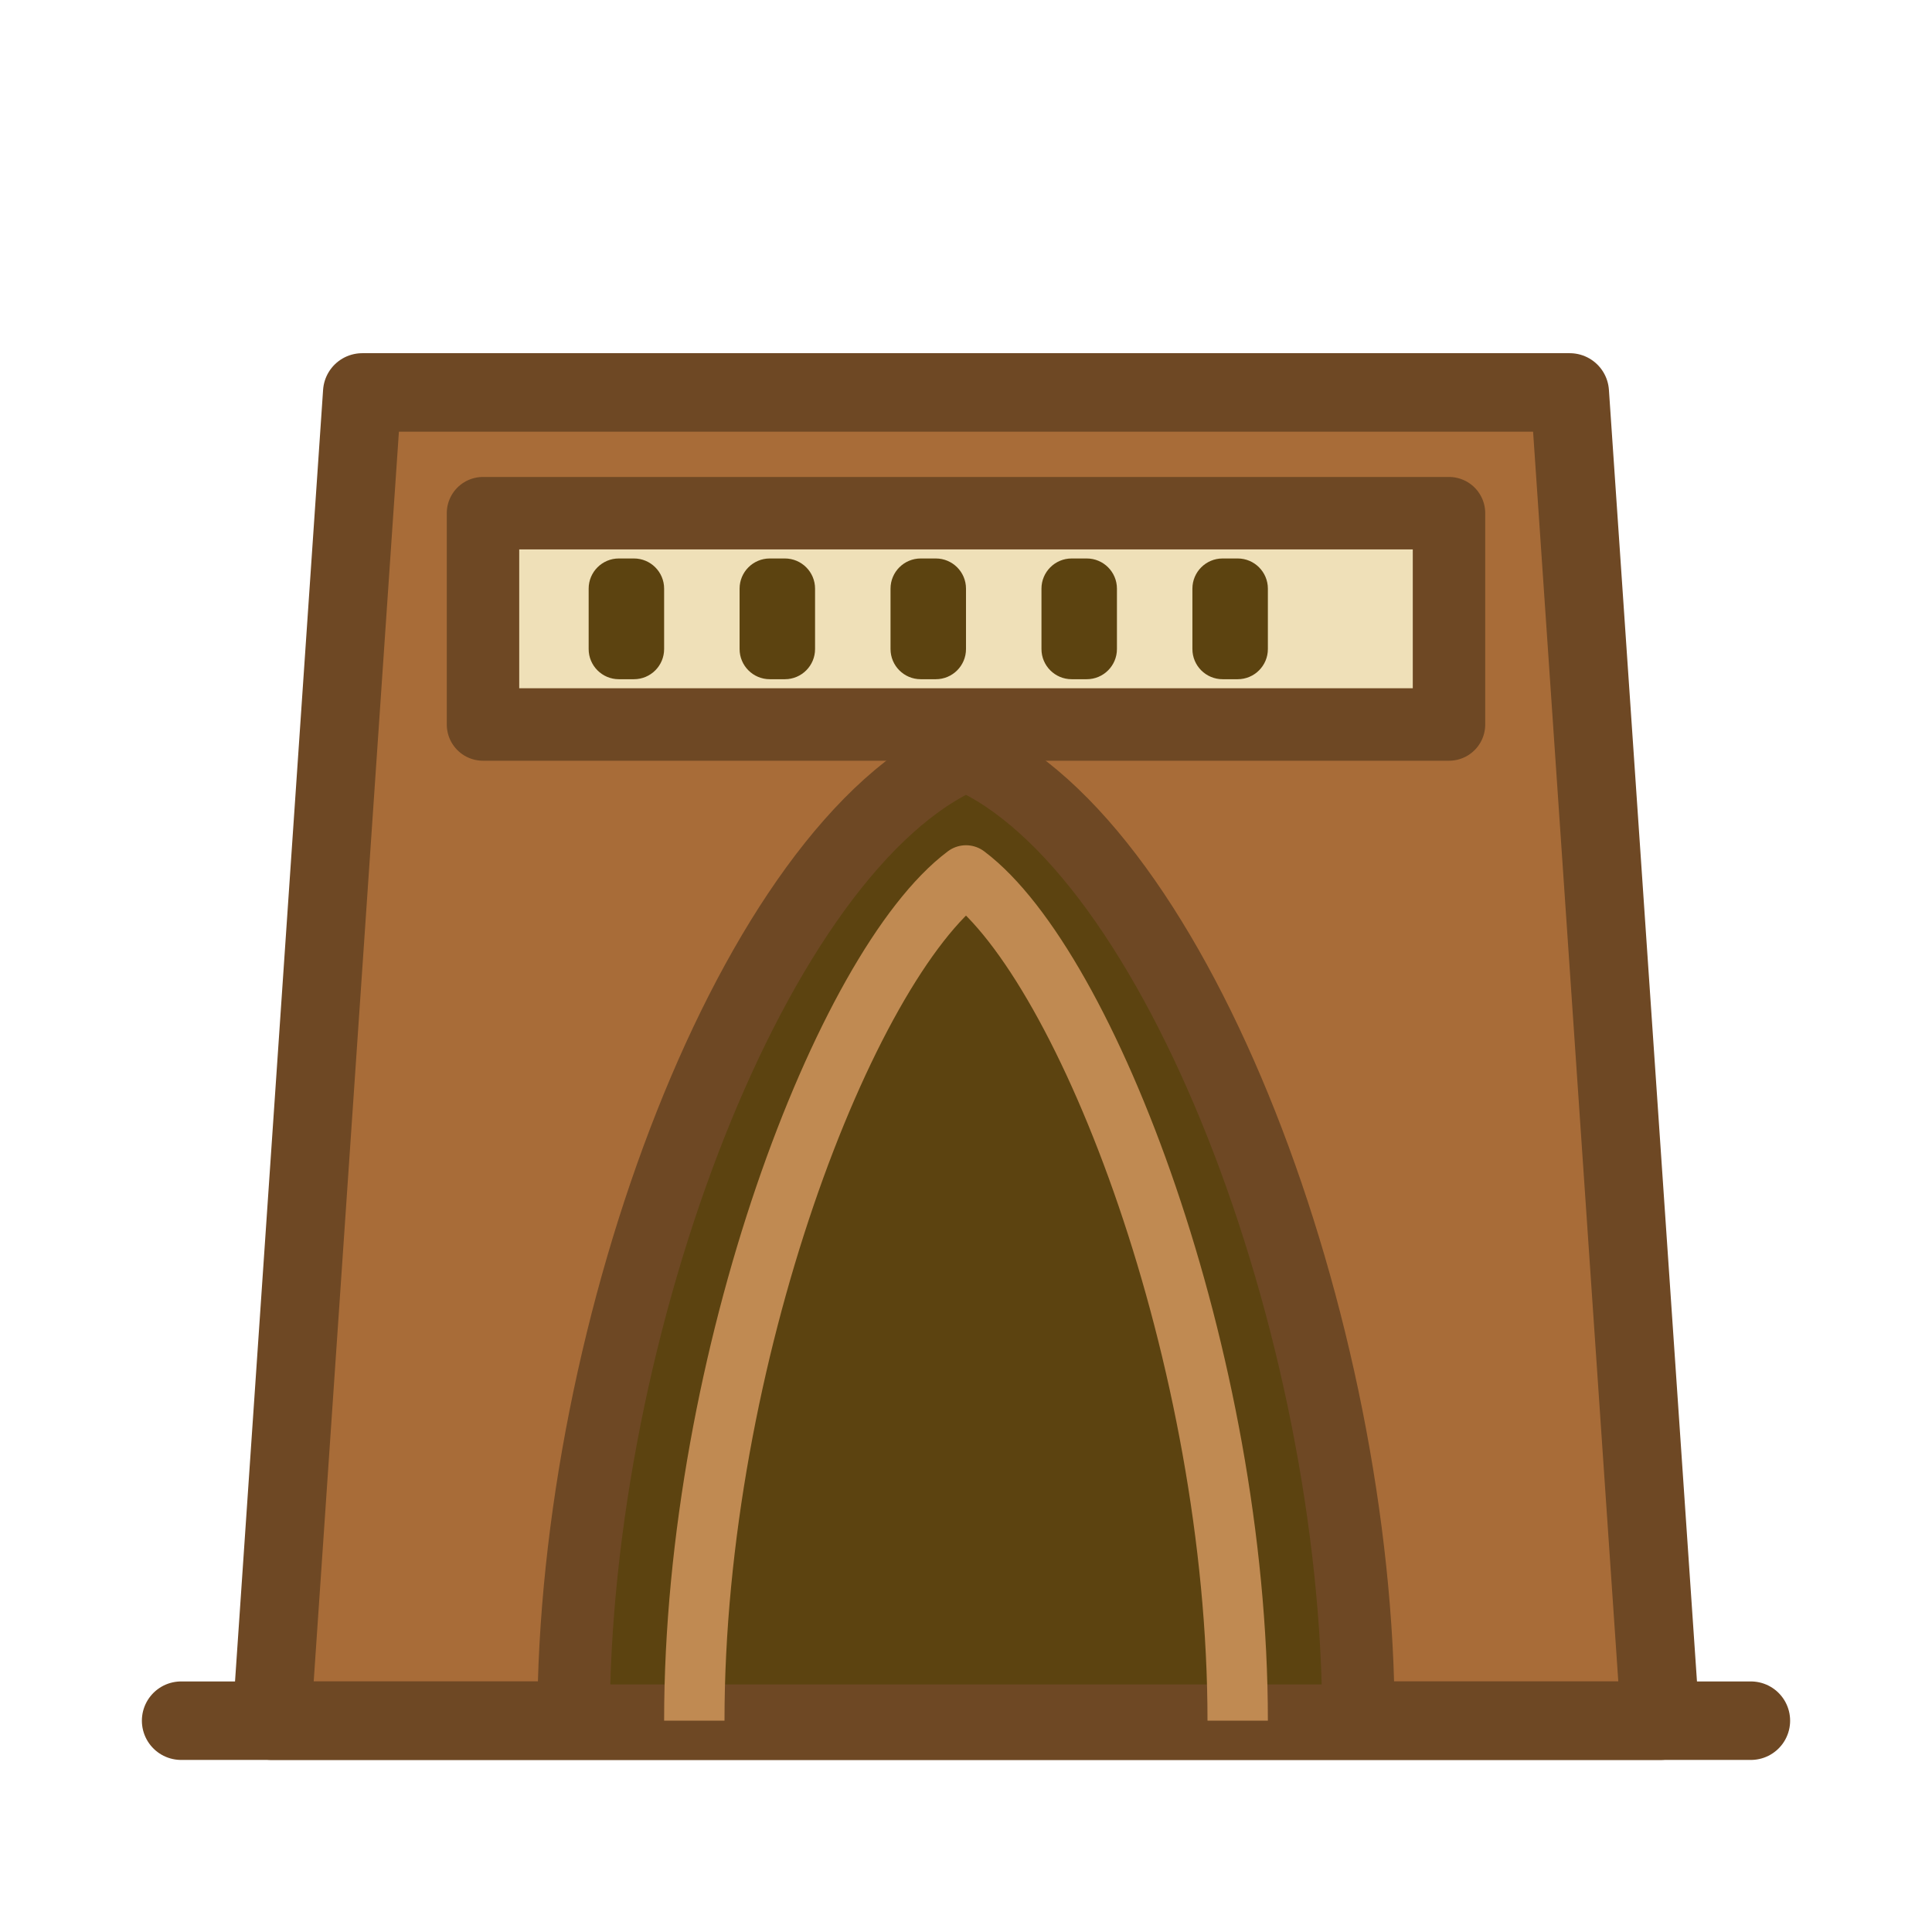
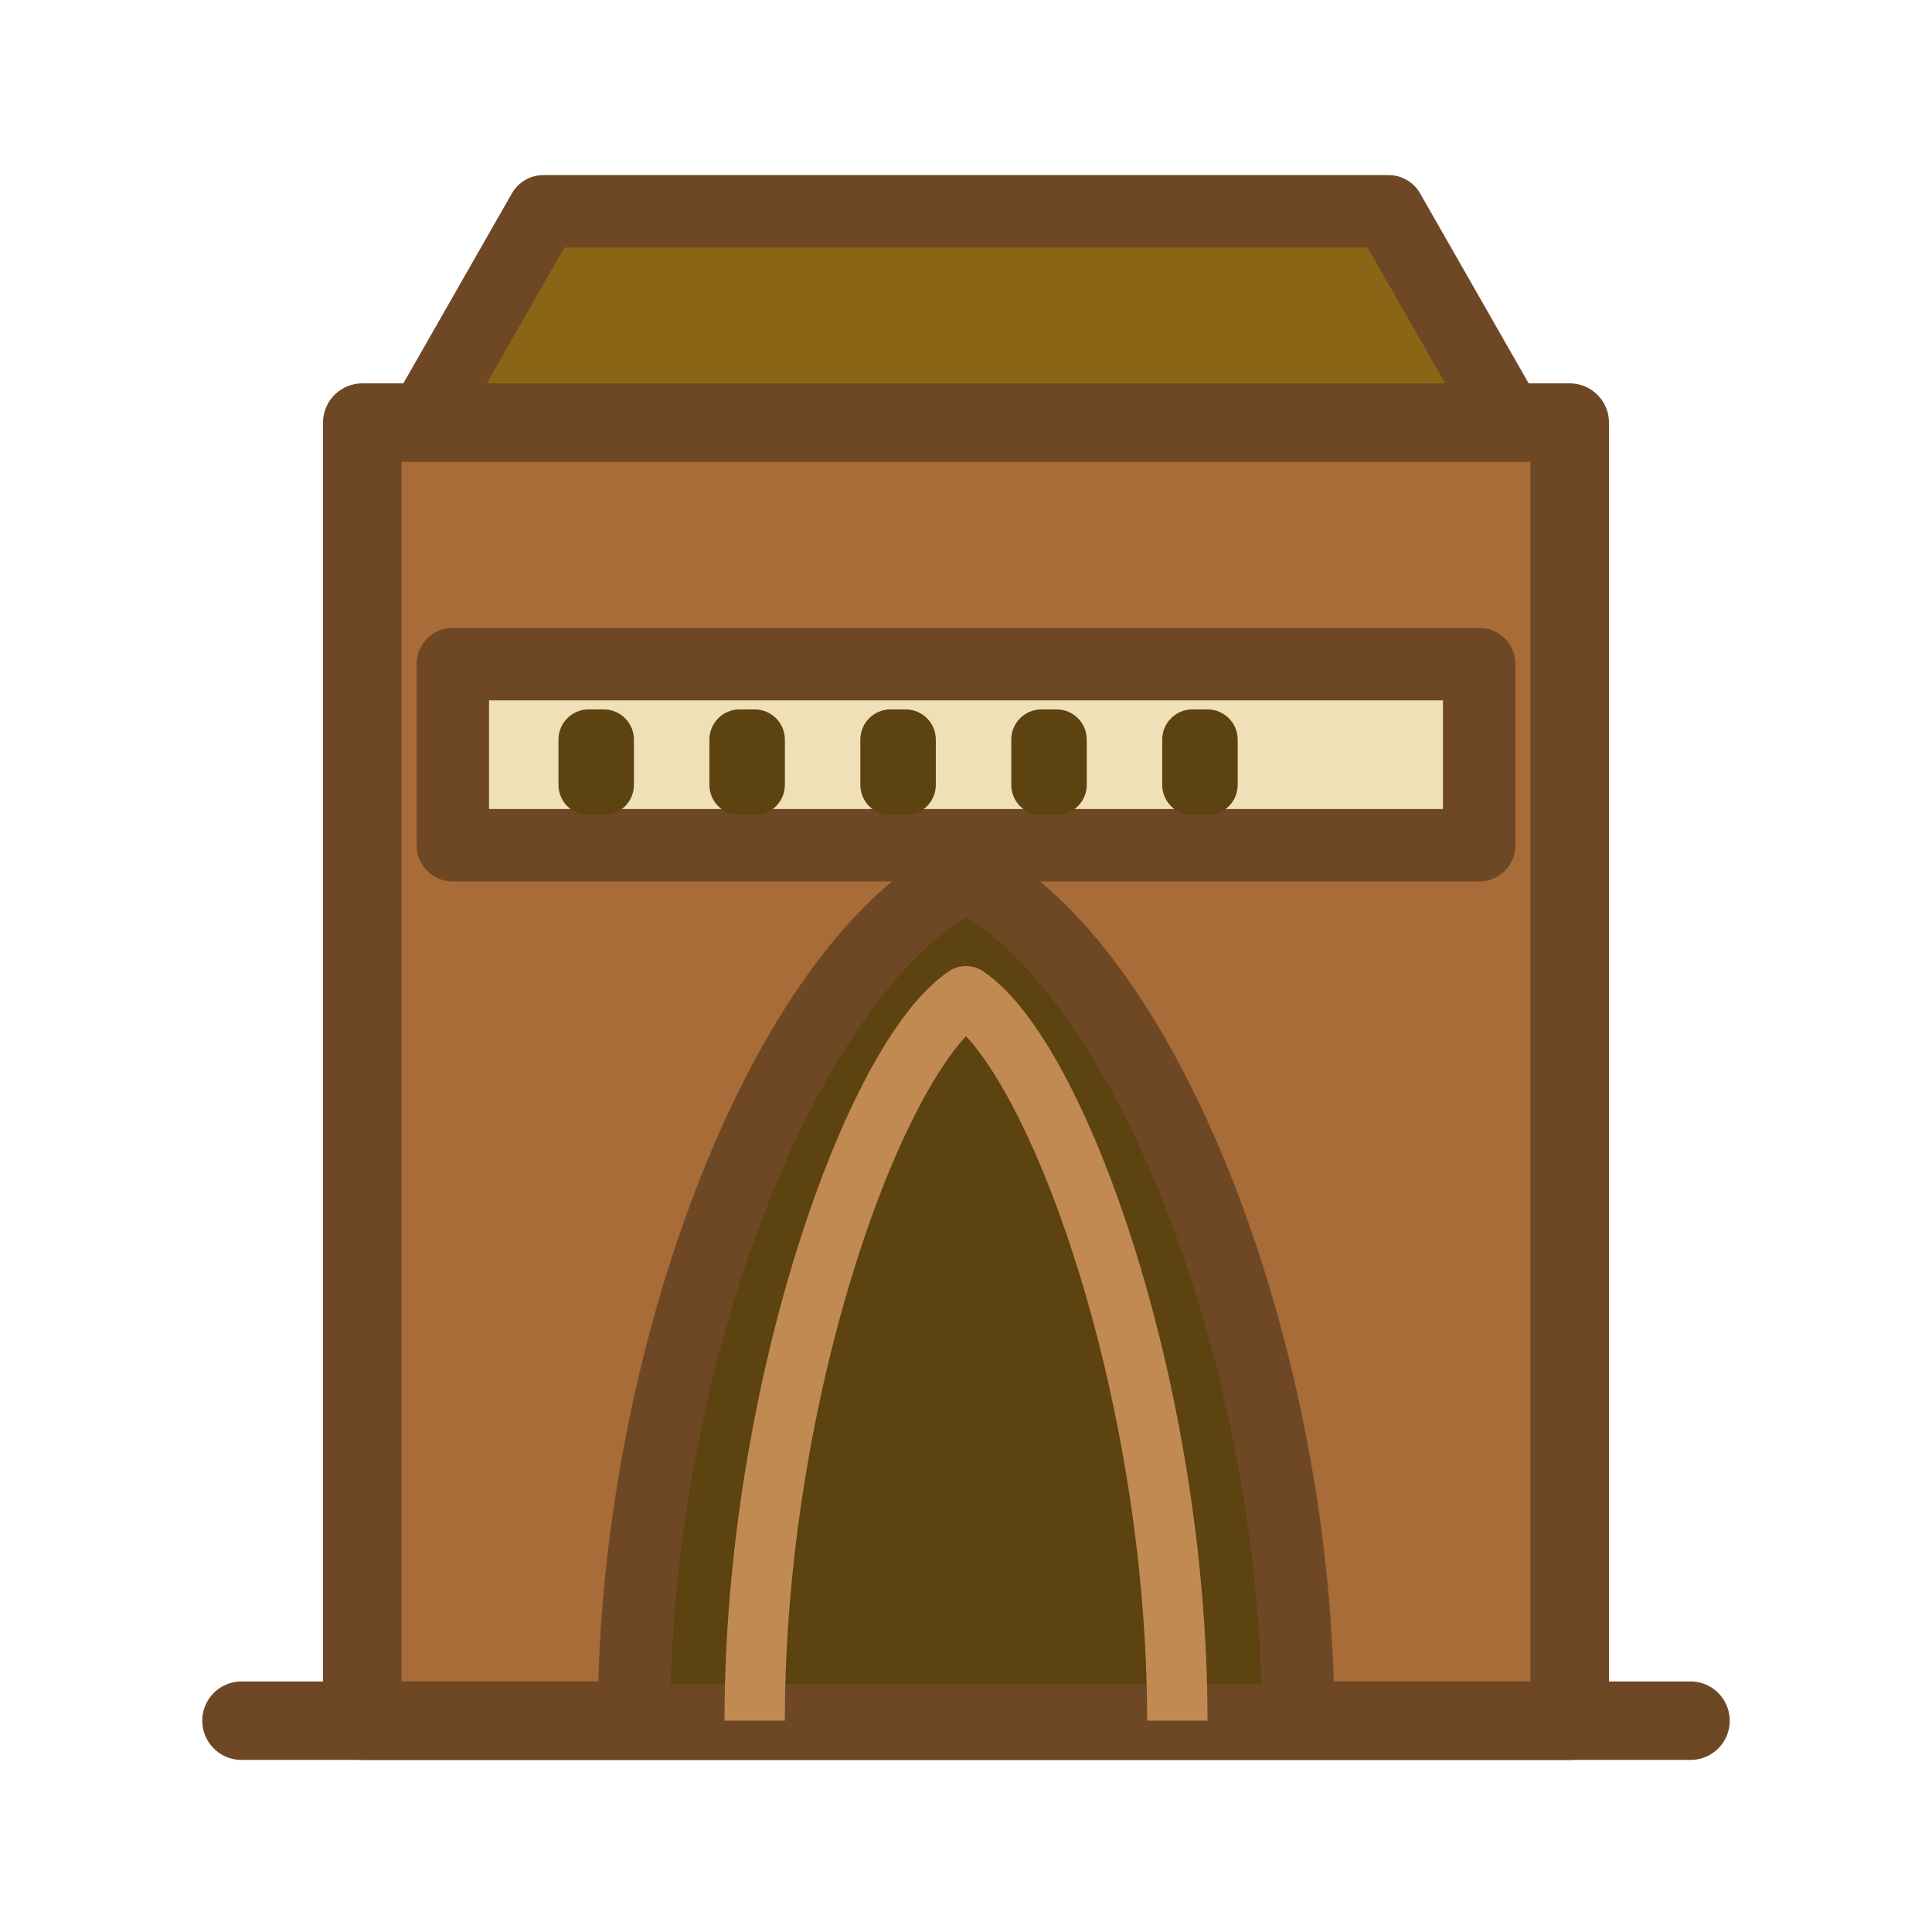
<svg xmlns="http://www.w3.org/2000/svg" viewBox="0 0 64 64" role="img" aria-label="Brama Klasztorna z kaszownikiem — S02">
-   <path d="M9 57 L12 13 L52 13 L55 57 Z" fill="#a86c38" stroke="#6e4824" stroke-width="2.6" stroke-linejoin="round" />
-   <path d="M6 57 L58 57" fill="none" stroke="#6e4824" stroke-width="2.6" stroke-linecap="round" />
-   <path d="M19 57 C19 44 25 28 32 25 C39 28 45 44 45 57 Z" fill="#5c4310" stroke="#6e4824" stroke-width="2.4" stroke-linejoin="round" />
-   <path d="M16 17 L48 17 L48 24 L16 24 Z" fill="#efe0b8" stroke="#6e4824" stroke-width="2.4" stroke-linejoin="round" />
+   <path d="M14 14 L50 14 L46 7 L18 7 Z" fill="#8a6516" stroke="#6e4824" stroke-width="2.4" stroke-linejoin="round" />
+   <path d="M12 57 L12 14 L52 14 L52 57 Z" fill="#a86c38" stroke="#6e4824" stroke-width="2.6" stroke-linejoin="round" />
+   <path d="M8 57 L56 57" fill="none" stroke="#6e4824" stroke-width="2.6" stroke-linecap="round" />
+   <path d="M21 57 C21 45 26 32 32 29 C38 32 43 45 43 57 Z" fill="#5c4310" stroke="#6e4824" stroke-width="2.4" stroke-linejoin="round" />
+   <path d="M15 22 L49 22 L49 28 L15 28 Z" fill="#efe0b8" stroke="#6e4824" stroke-width="2.4" stroke-linejoin="round" />
  <g fill="#5c4310">
-     <rect x="19.5" y="18.5" width="2.5" height="4" rx="1" />
-     <rect x="24.5" y="18.5" width="2.5" height="4" rx="1" />
-     <rect x="29.5" y="18.5" width="2.5" height="4" rx="1" />
-     <rect x="34.5" y="18.5" width="2.5" height="4" rx="1" />
-     <rect x="39.5" y="18.5" width="2.5" height="4" rx="1" />
+     <rect x="18.5" y="23.5" width="2.5" height="3.5" rx="1" />
+     <rect x="23.5" y="23.5" width="2.5" height="3.5" rx="1" />
+     <rect x="28.5" y="23.5" width="2.5" height="3.5" rx="1" />
+     <rect x="33.5" y="23.5" width="2.5" height="3.5" rx="1" />
+     <rect x="38.5" y="23.5" width="2.5" height="3.5" rx="1" />
  </g>
-   <path d="M23 57 C23 45 28 32 32 29 C36 32 41 45 41 57" fill="none" stroke="#c08a52" stroke-width="2.0" stroke-linejoin="round" />
+   <path d="M25 57 C25 46 29 35 32 33 C35 35 39 46 39 57" fill="none" stroke="#c08a52" stroke-width="2.0" stroke-linejoin="round" />
</svg>
